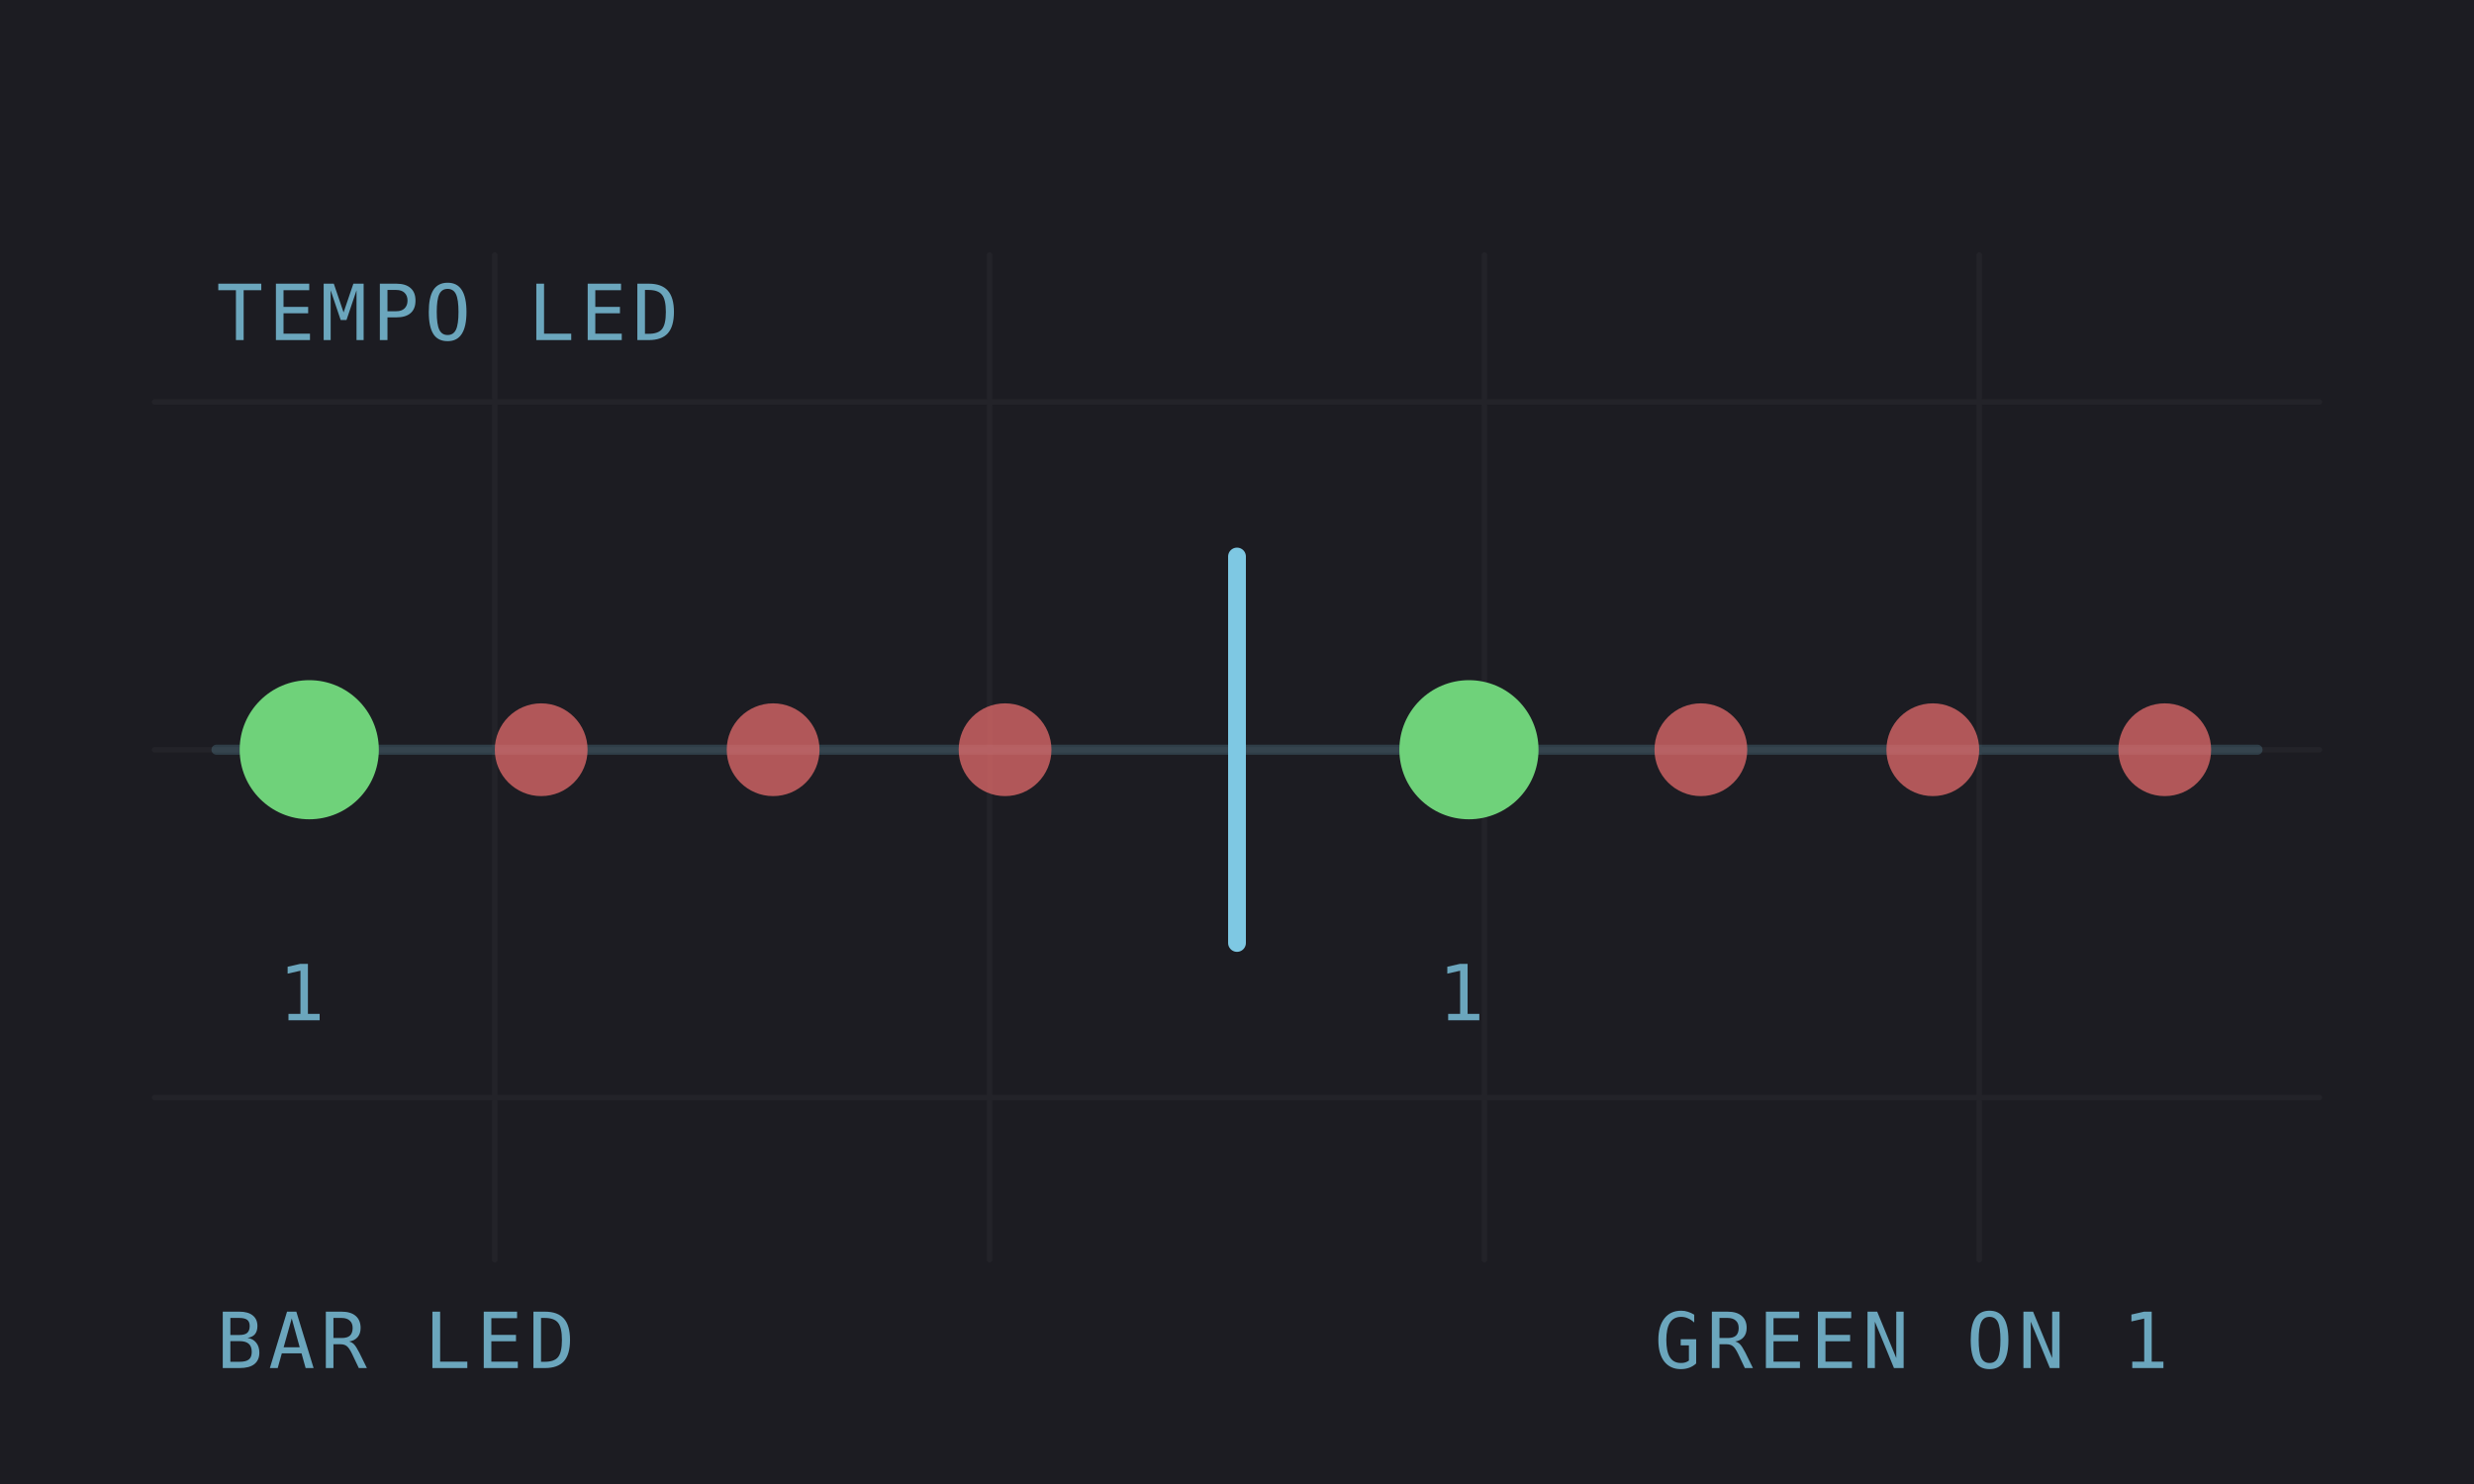
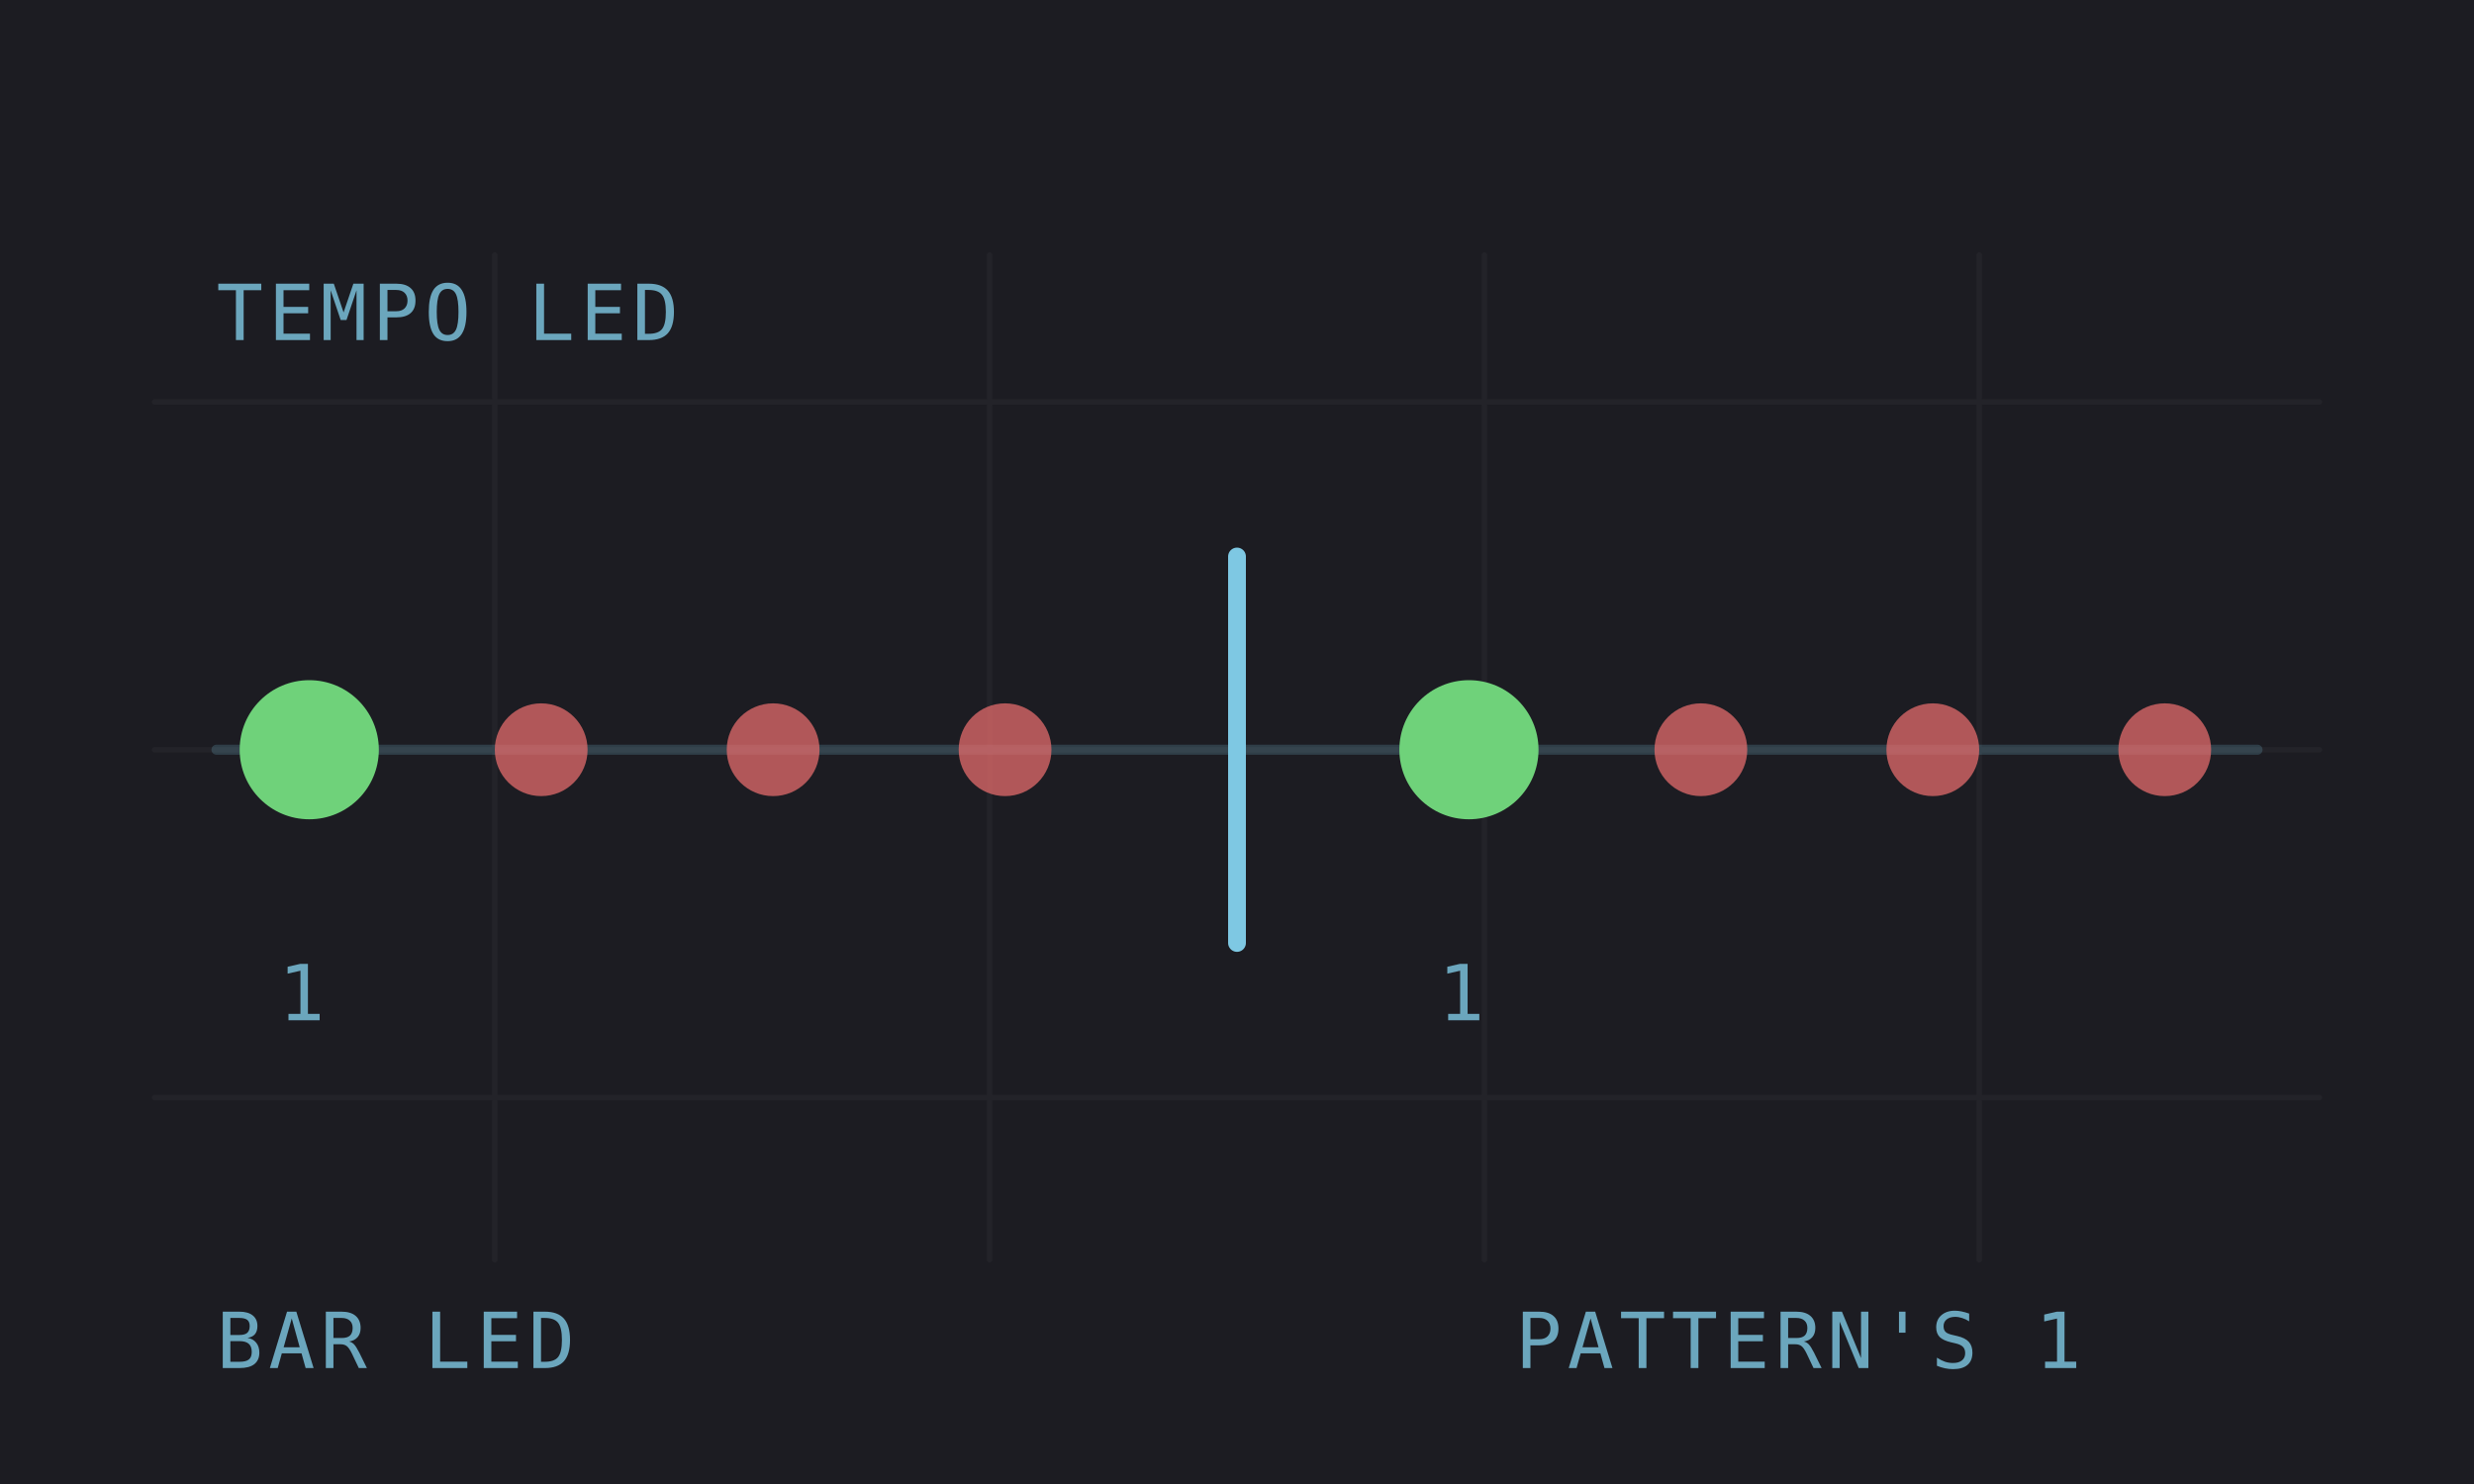
<svg xmlns="http://www.w3.org/2000/svg" width="960" height="576" viewBox="0 0 320 192" class="signal-art" fill="none" role="img" aria-labelledby="title description">
  <style>.signal-art{ width: 100%; height: calc(100% - 46px); overflow: visible; stroke-width: 1.3; stroke-linecap: round; stroke-linejoin: round; }
.signal-grid{ stroke: #ffffff; opacity: .035; stroke-width: .7; }
.signal-main{ stroke: #7ec8e3; stroke-width: 2.3; }
.signal-ghost{ stroke: #7ec8e3; opacity: .2; stroke-width: 1.3; }
.beat-one{ fill: #6fd27a; }
.beat{ fill: #e36b6b; opacity: .75; }
.signal-art text{ fill: #7ec8e3; opacity: .8; font: 10px monospace; letter-spacing: .7px; stroke: none; }
.signal-art{ height: calc(100% - 55px); }</style>
  <rect width="320" height="192" fill="#1c1c22" />
  <g class="signal-grid">
    <path d="M20 52H300" />
    <path d="M20 97H300" />
    <path d="M20 142H300" />
    <path d="M64 33V163" />
    <path d="M128 33V163" />
    <path d="M192 33V163" />
    <path d="M256 33V163" />
  </g>
  <g>
    <text x="28" y="44">TEMPO LED</text>
    <path class="signal-ghost" d="M28 97H292" />
    <path class="signal-main" d="M160 72V122" />
    <circle class="beat-one" cx="40" cy="97" r="9" />
    <circle class="beat" cx="70" cy="97" r="6" />
    <circle class="beat" cx="100" cy="97" r="6" />
    <circle class="beat" cx="130" cy="97" r="6" />
    <circle class="beat-one" cx="190" cy="97" r="9" />
    <circle class="beat" cx="220" cy="97" r="6" />
    <circle class="beat" cx="250" cy="97" r="6" />
    <circle class="beat" cx="280" cy="97" r="6" />
    <text x="36" y="132">1</text>
    <text x="186" y="132">1</text>
    <text x="28" y="177">BAR LED</text>
-     <text x="214" y="177">GREEN ON 1</text>
+     <text x="196" y="177">PATTERN'S 1</text>
  </g>
</svg>
